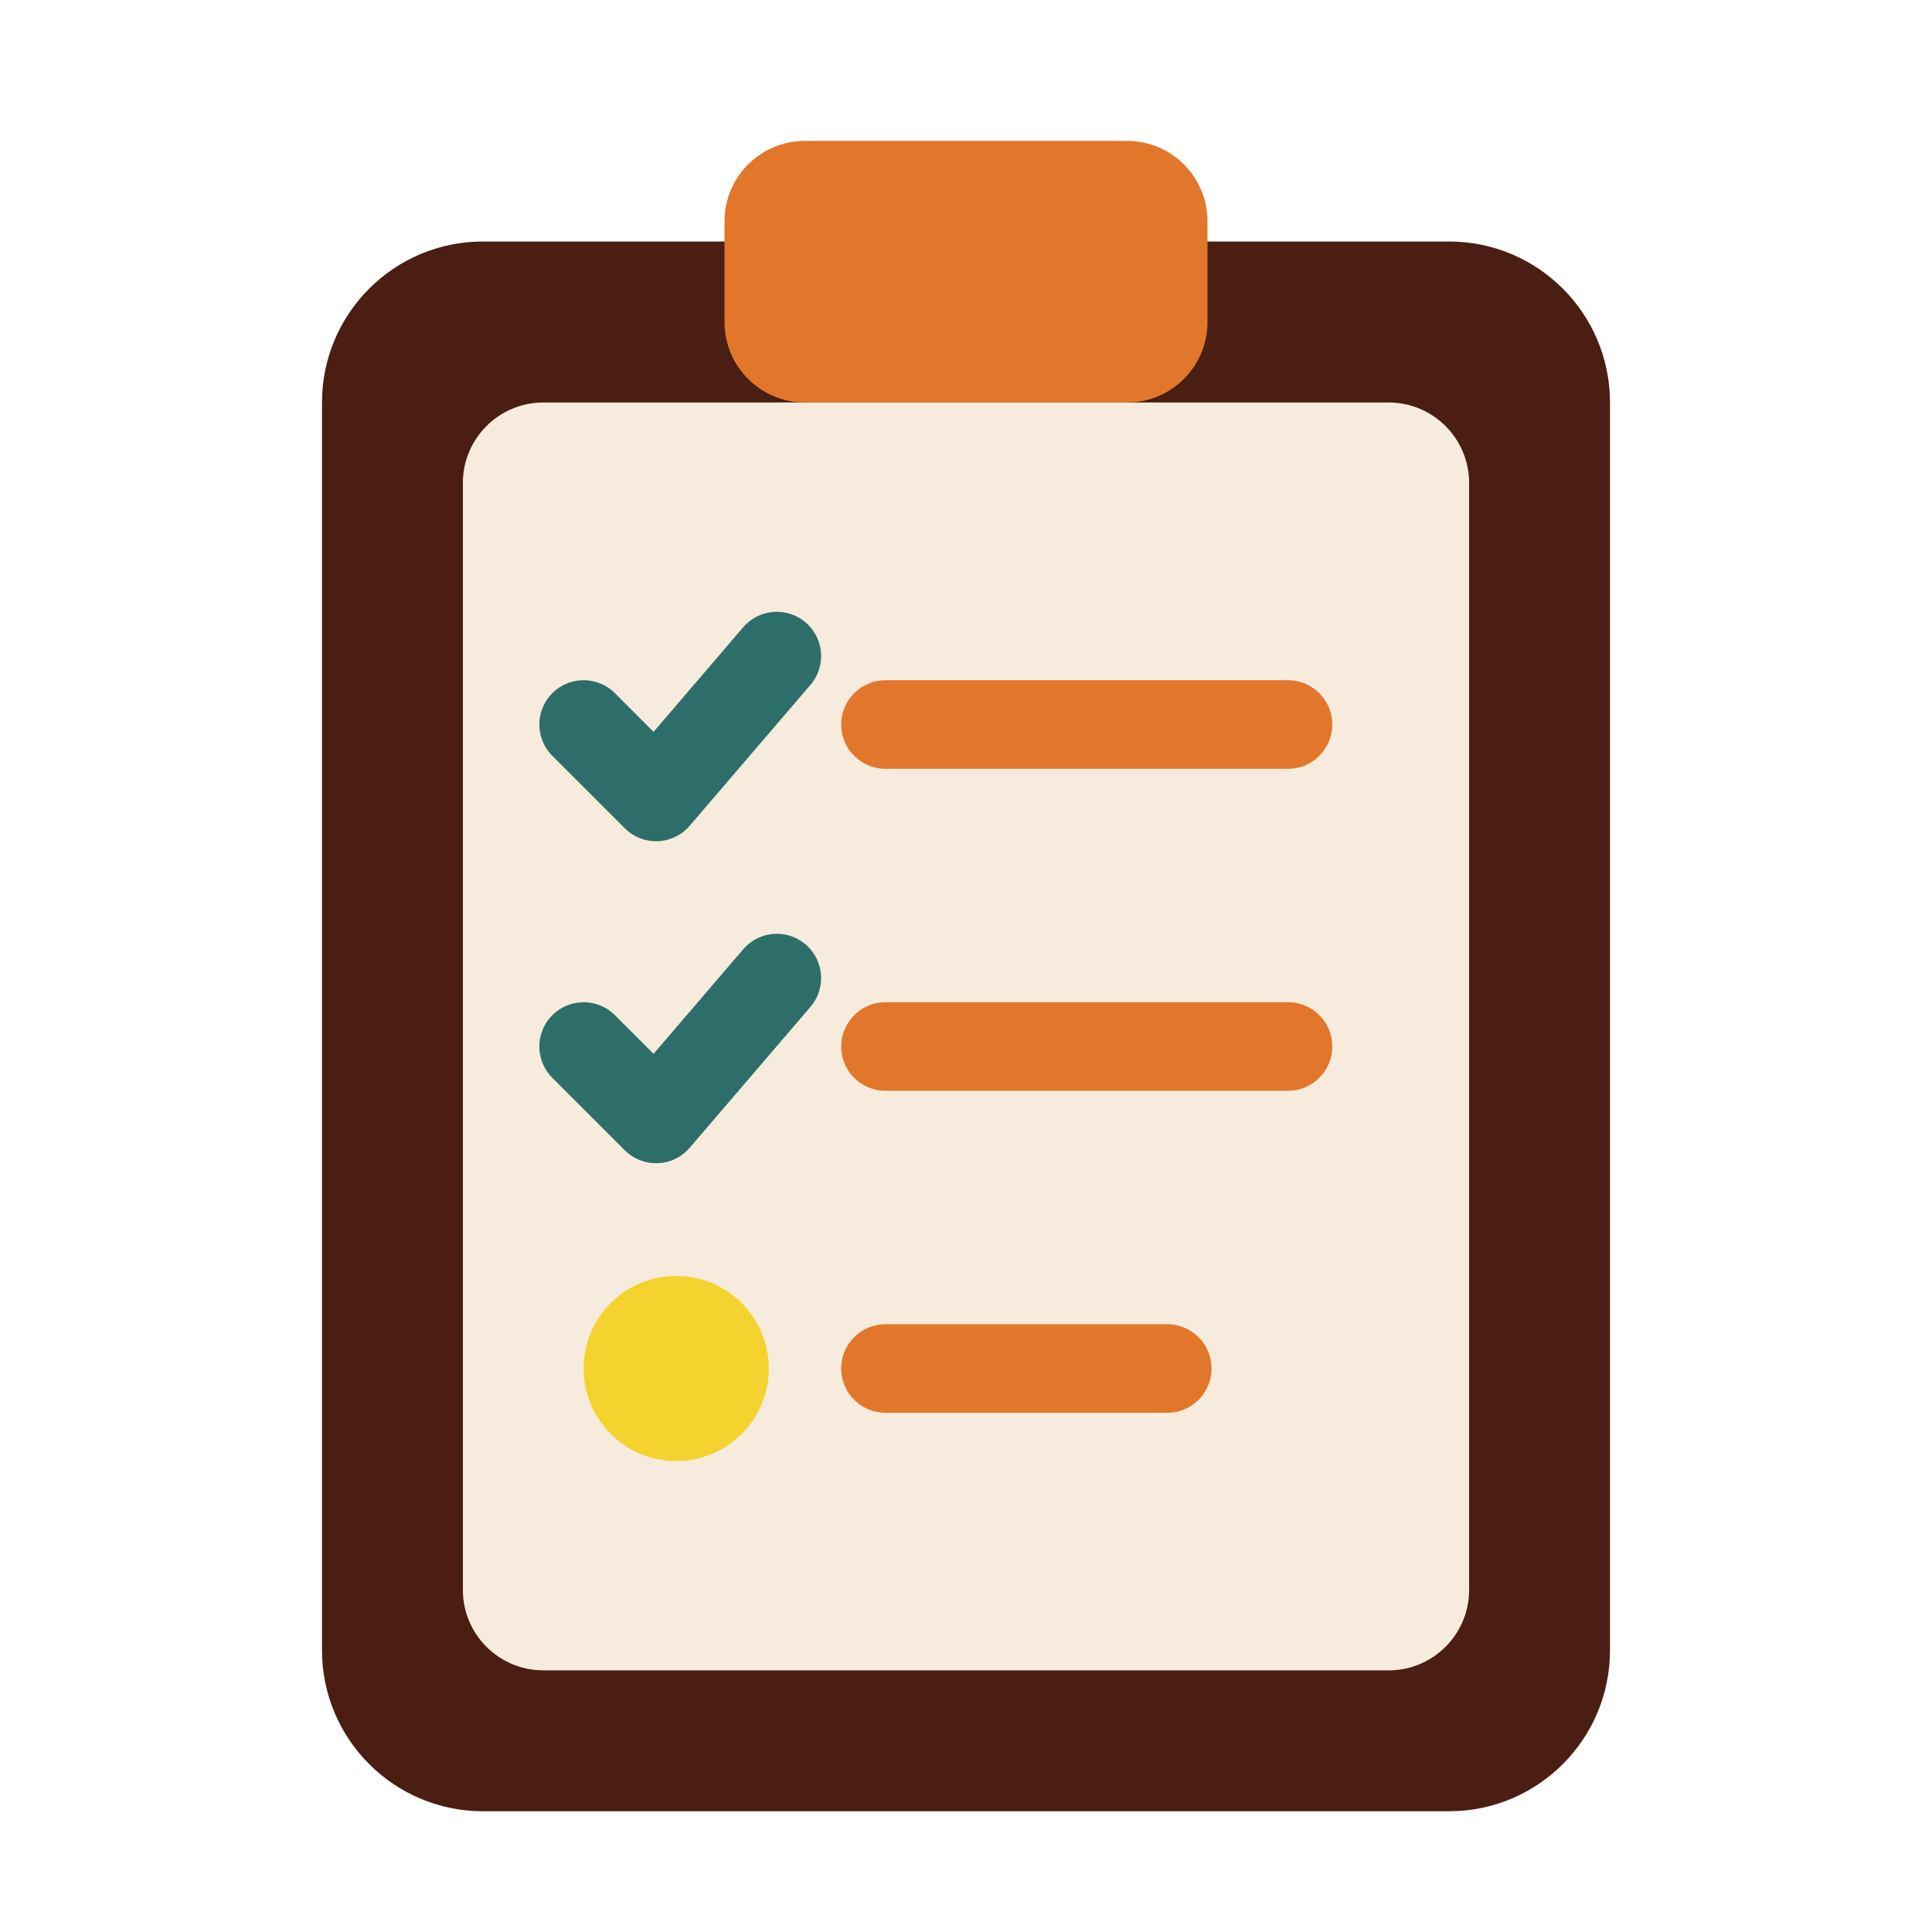
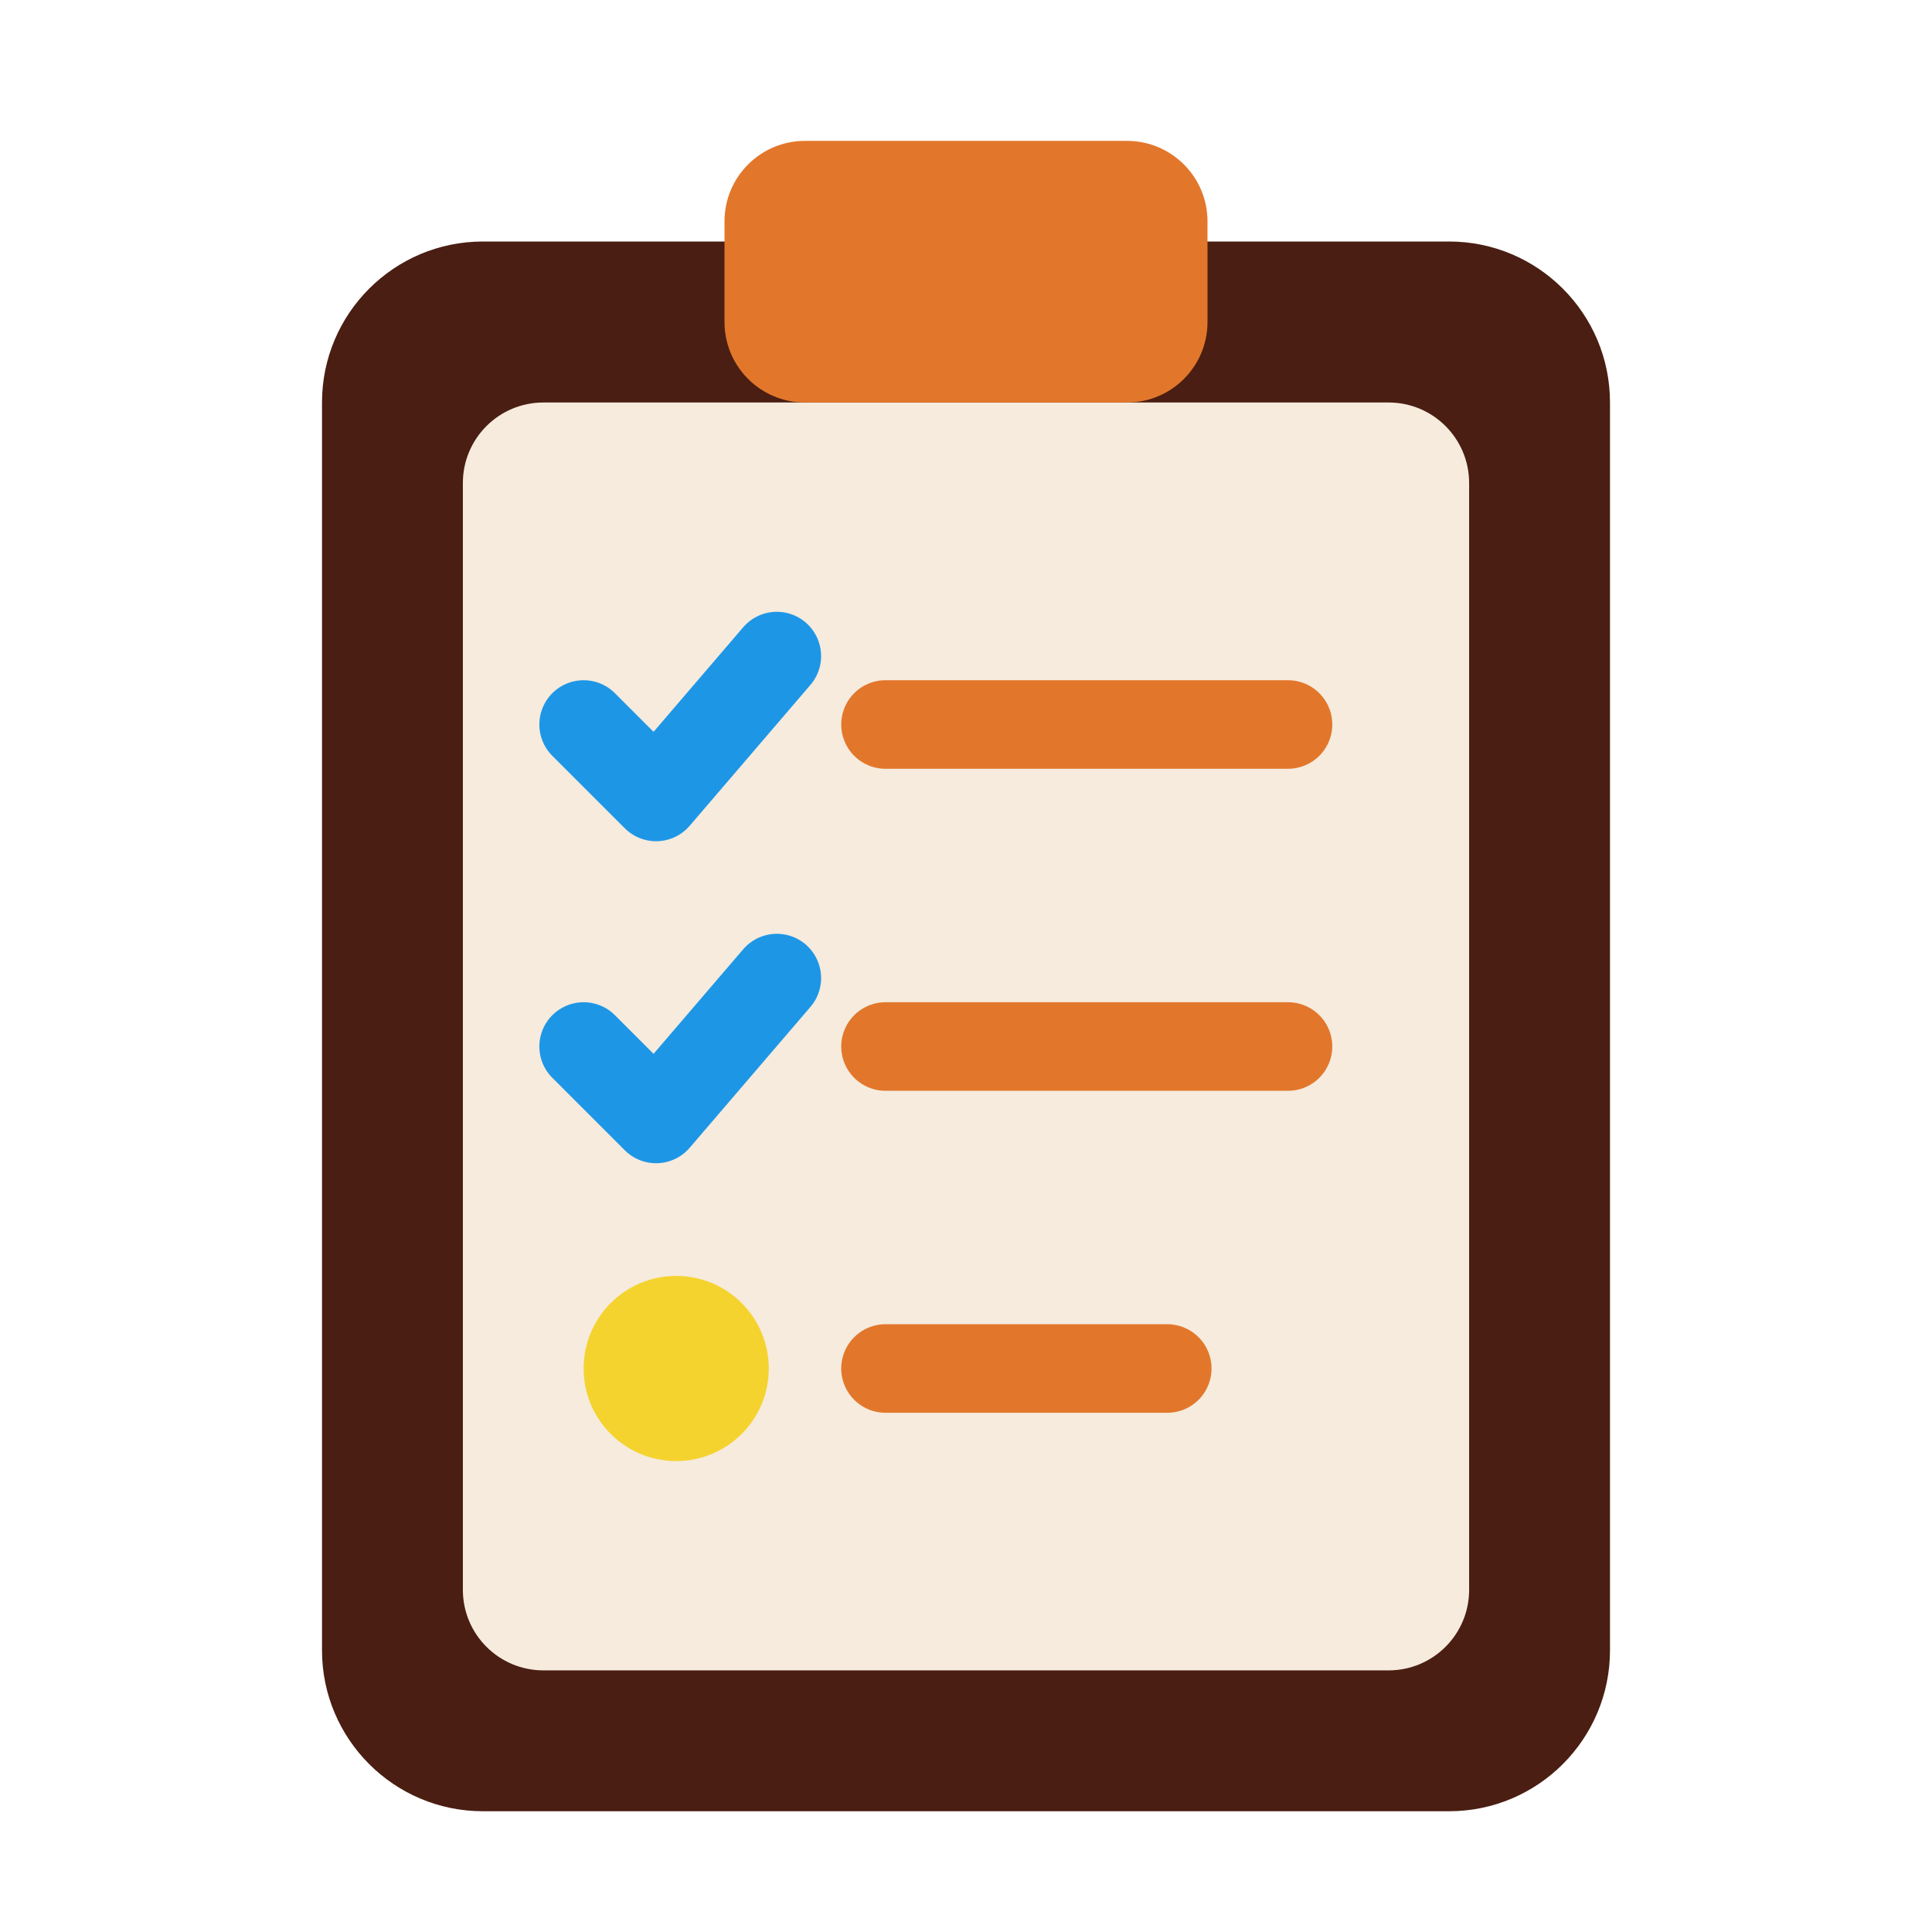
<svg xmlns="http://www.w3.org/2000/svg" viewBox="0 0 48 48" role="img" aria-label="rules">
  <rect x="8" y="6" width="32" height="39" rx="4" fill="#4A1E12" />
  <rect x="11.5" y="10" width="25" height="31.5" rx="2" fill="#F6EBDD" />
  <rect x="18" y="3.5" width="12" height="6.5" rx="2" fill="#E2772B" />
  <g stroke="#E2772B" stroke-width="2.2" stroke-linecap="round">
    <line x1="22" y1="18" x2="32" y2="18" />
    <line x1="22" y1="26" x2="32" y2="26" />
    <line x1="22" y1="34" x2="29" y2="34" />
  </g>
-   <g fill="none" stroke="#2E6E6A" stroke-width="2.2" stroke-linecap="round" stroke-linejoin="round">
+   <g fill="none" stroke="#1E96E6" stroke-width="2.2" stroke-linecap="round" stroke-linejoin="round">
    <path d="M14.5 18 L16.3 19.8 L19.3 16.3" />
    <path d="M14.5 26 L16.3 27.8 L19.3 24.3" />
  </g>
  <circle cx="16.8" cy="34" r="2.3" fill="#F5D32E" />
</svg>
